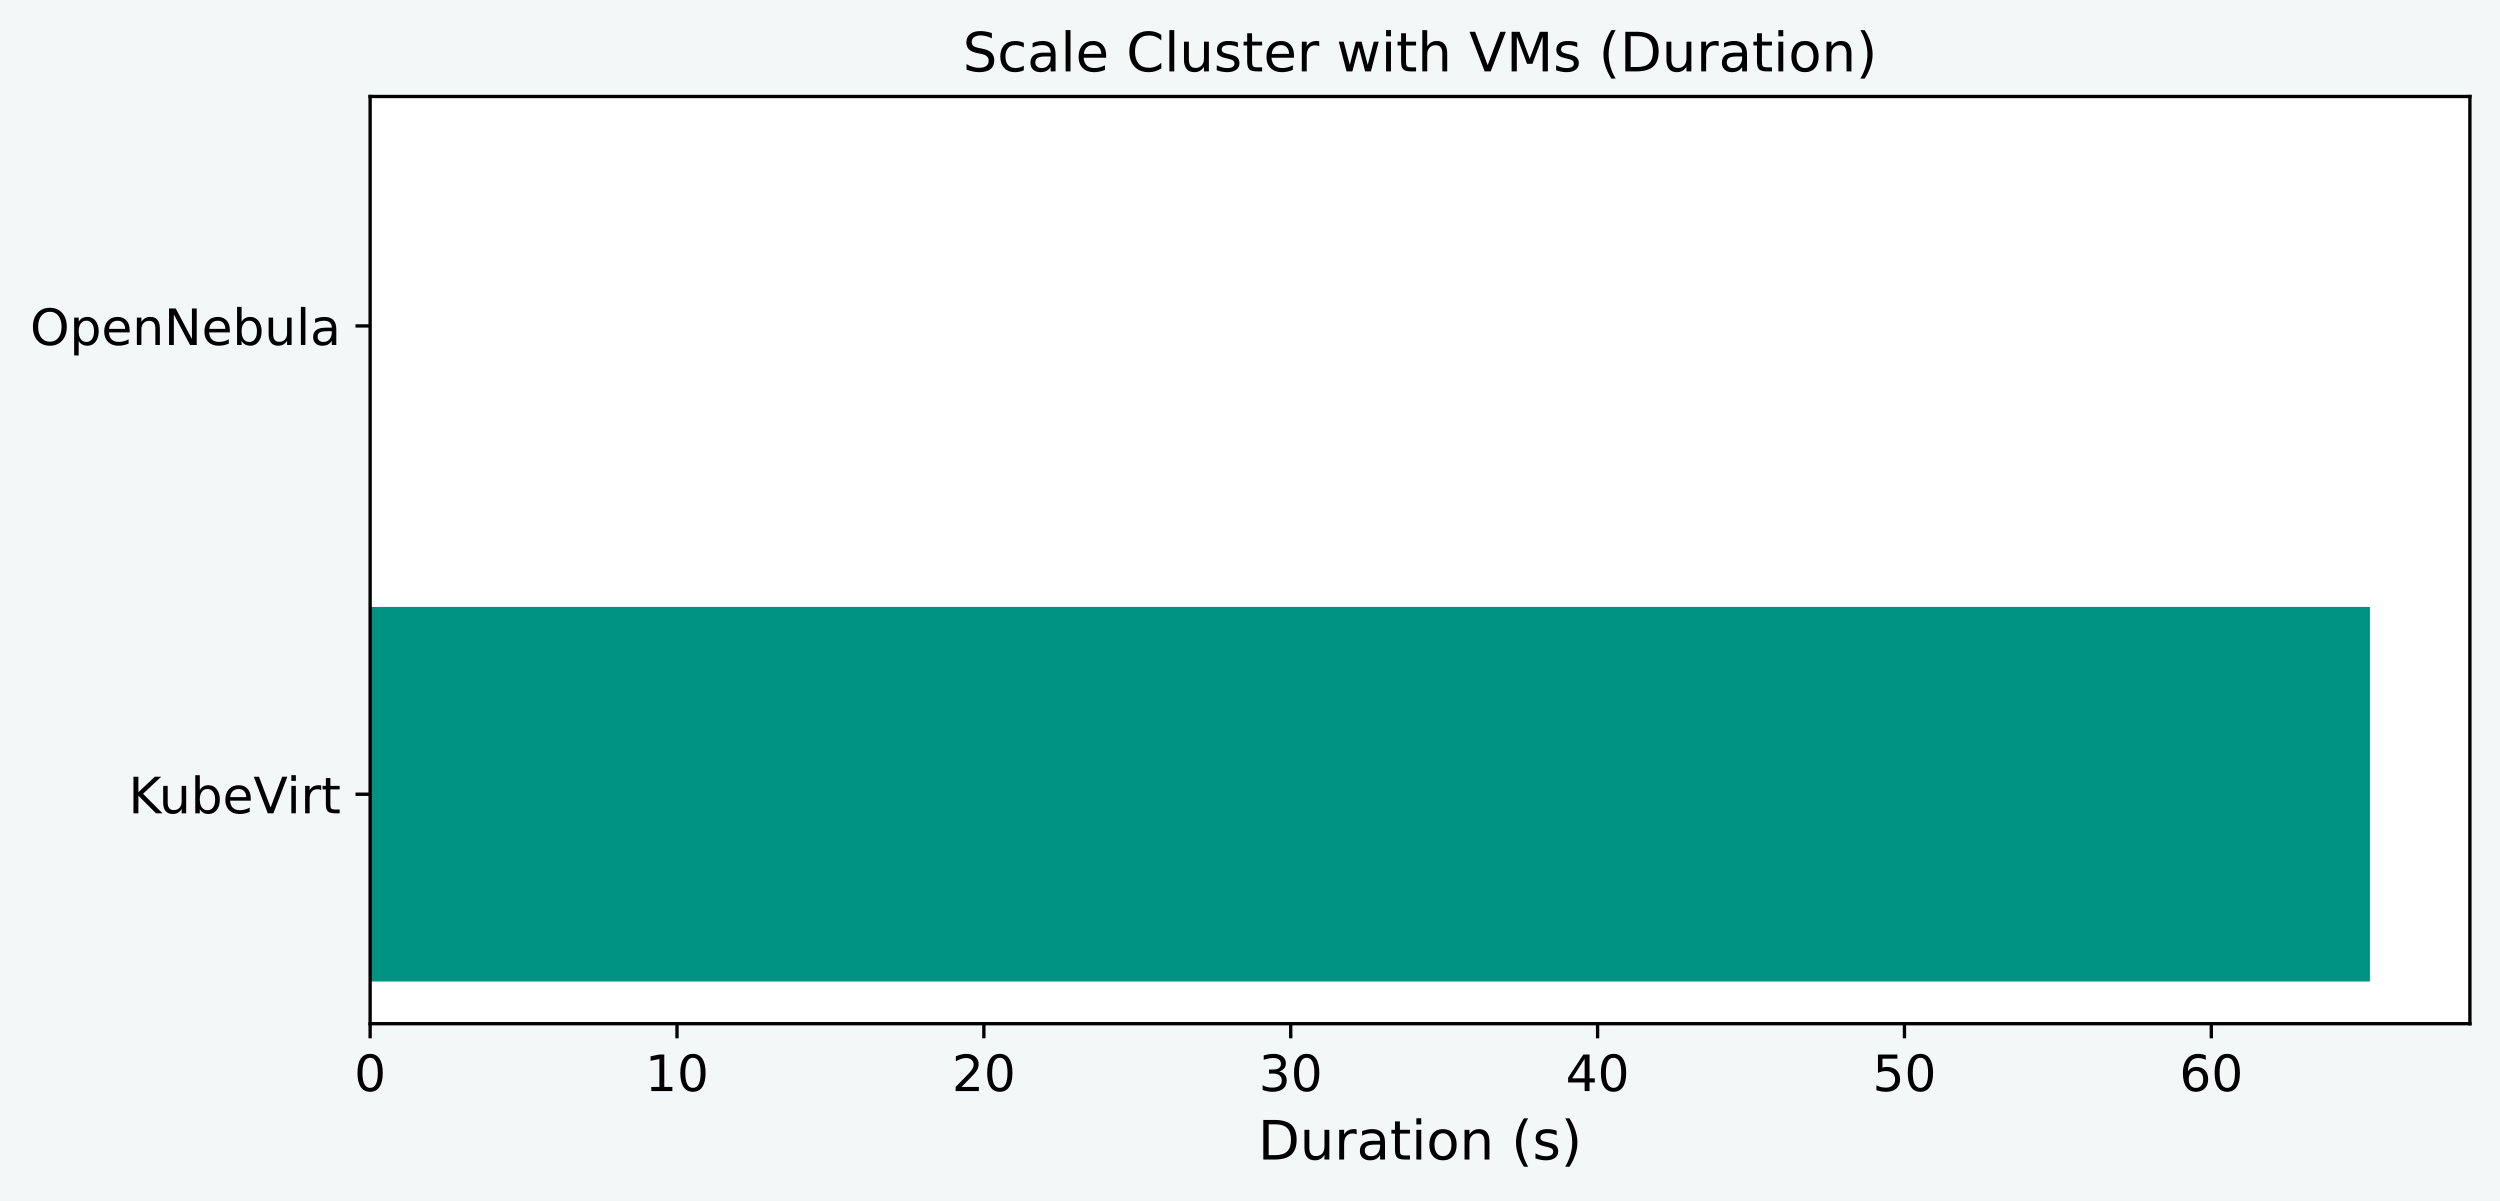
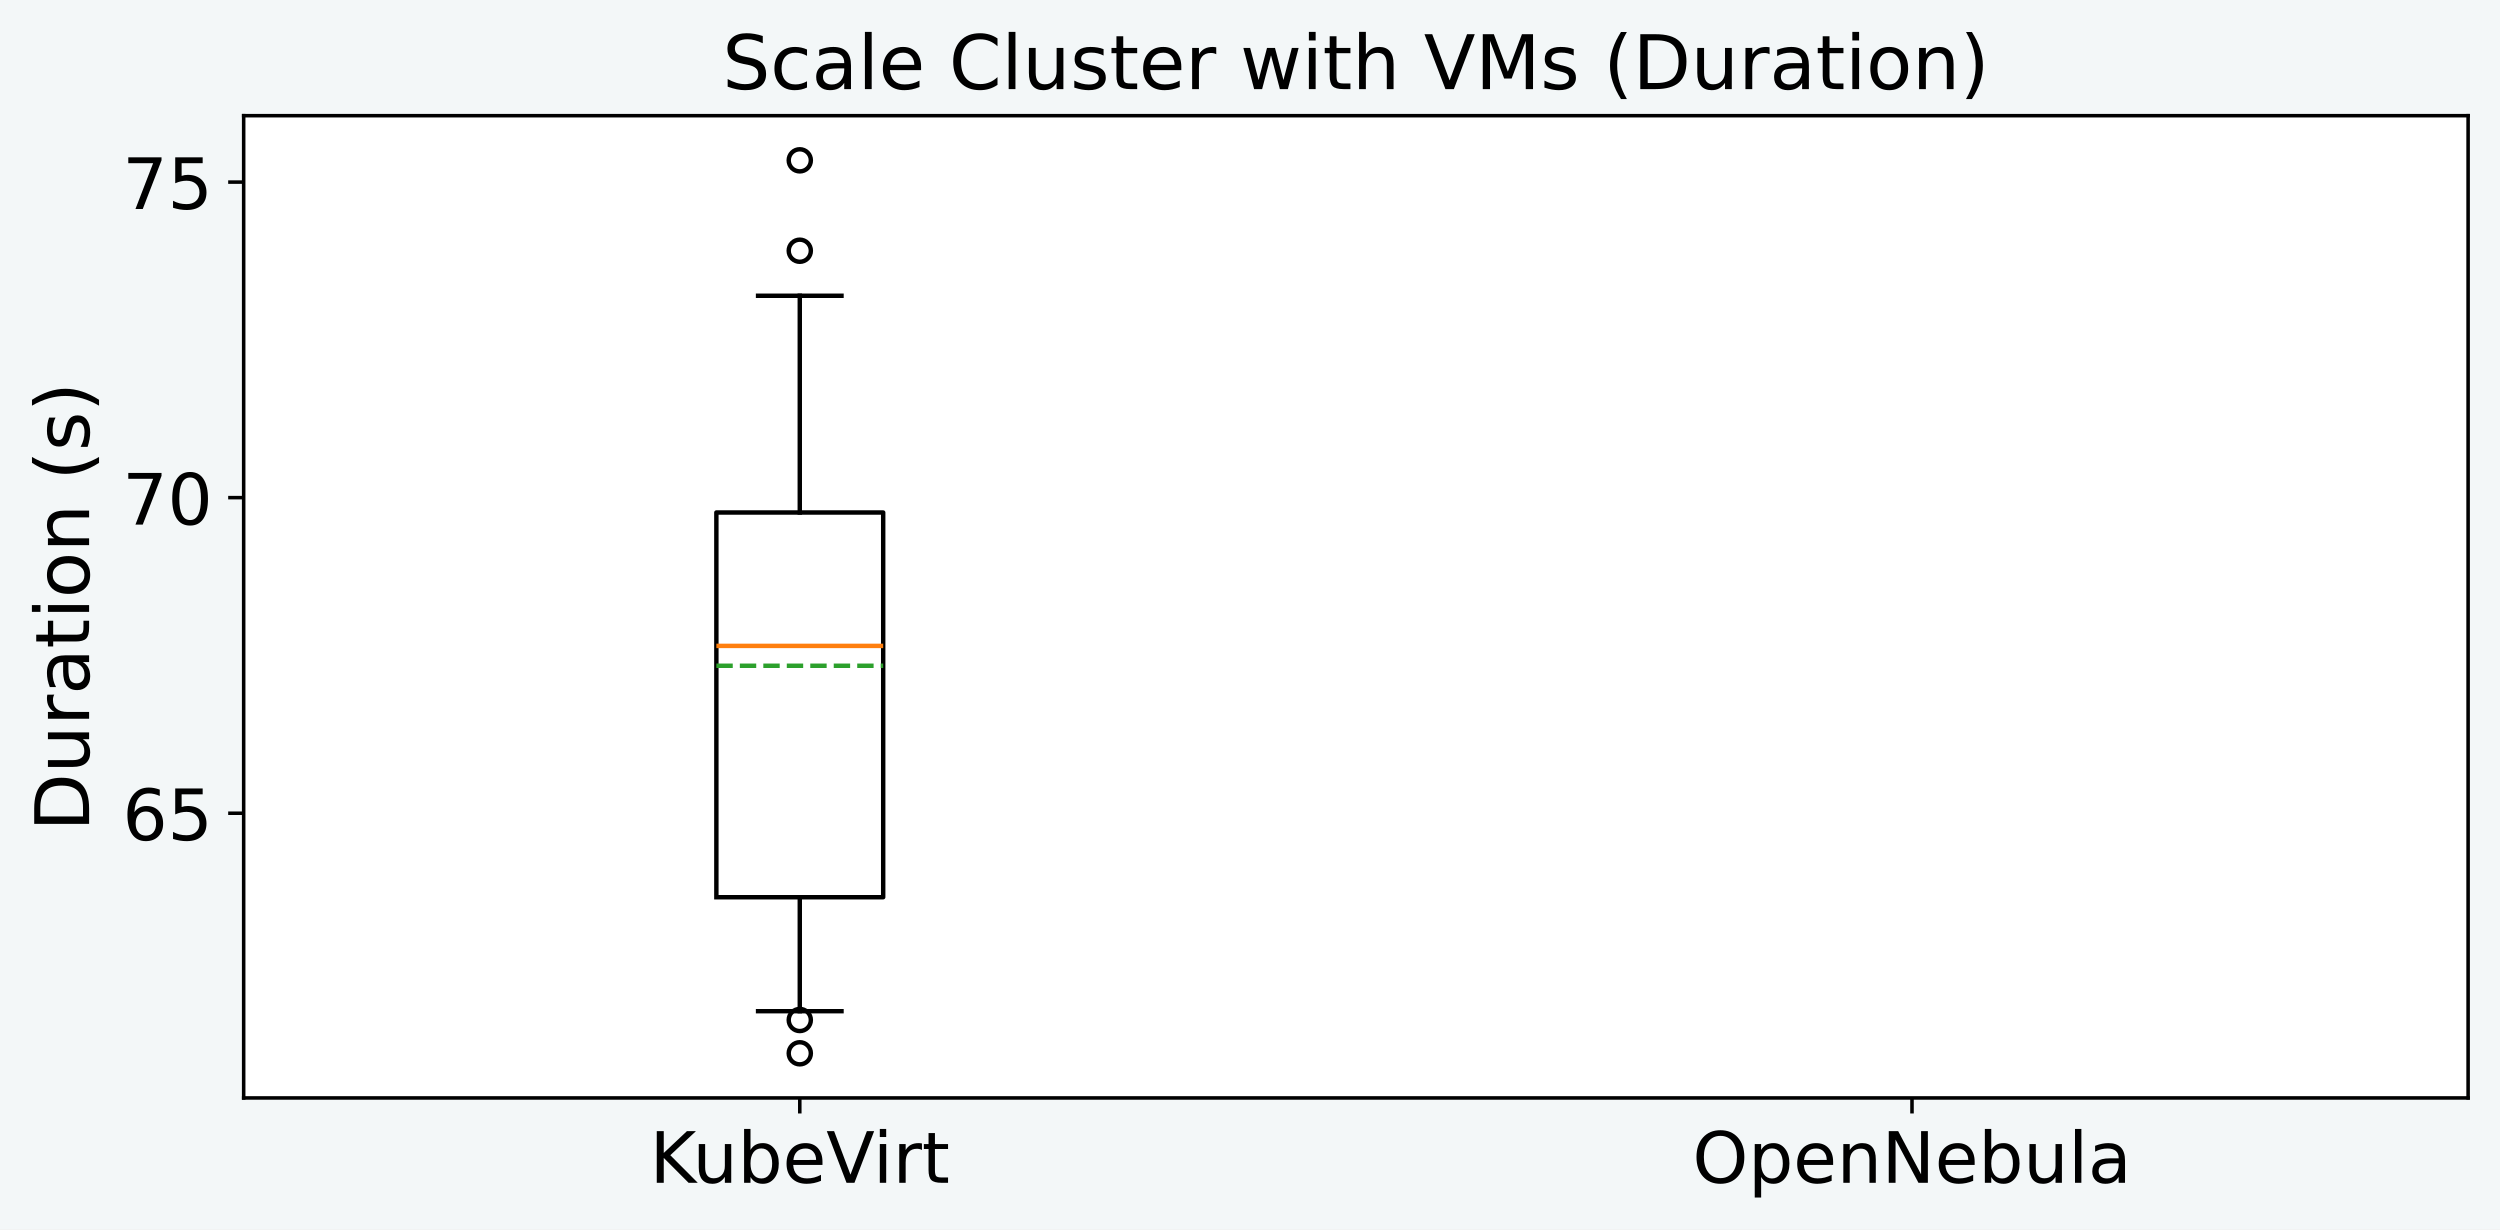
- <svg xmlns="http://www.w3.org/2000/svg" xmlns:xlink="http://www.w3.org/1999/xlink" width="597.925pt" height="287.233pt" viewBox="0 0 597.925 287.233" version="1.1">
+ <svg xmlns="http://www.w3.org/2000/svg" xmlns:xlink="http://www.w3.org/1999/xlink" width="564.413pt" height="277.562pt" viewBox="0 0 564.413 277.562" version="1.1">
  <defs>
    <style type="text/css">*{stroke-linejoin: round; stroke-linecap: butt}</style>
  </defs>
  <g id="figure_1">
    <g id="patch_1">
-       <path d="M 0 287.233  L 597.925 287.233  L 597.925 0  L 0 0  z " style="fill: #f3f7f8" />
+       <path d="M 0 277.562  L 564.413 277.562  L 564.413 0  L 0 0  z " style="fill: #f3f7f8" />
    </g>
    <g id="axes_1">
      <g id="patch_2">
-         <path d="M 88.525 244.838  L 590.725 244.838  L 590.725 23.078  L 88.525 23.078  z " style="fill: #ffffff" />
-       </g>
-       <g id="patch_3">
-         <path d="M 88.525 234.758  L 566.811 234.758  L 566.811 145.158  L 88.525 145.158  z " clip-path="url(#paa4a6b18a2)" style="fill: #009384" />
-       </g>
-       <g id="patch_4">
-         <path d="M 88.525 122.758  L 88.525 122.758  L 88.525 33.158  L 88.525 33.158  z " clip-path="url(#paa4a6b18a2)" style="fill: #009384" />
+         <path d="M 55.013 247.877  L 557.213 247.877  L 557.213 26.117  L 55.013 26.117  z " style="fill: #ffffff" />
      </g>
      <g id="matplotlib.axis_1">
        <g id="xtick_1">
          <g id="line2d_1">
            <defs>
-               <path id="mbb3f5242da" d="M 0 0  L 0 3.5  " style="stroke: #000000; stroke-width: 0.8" />
+               <path id="mba91998d90" d="M 0 0  L 0 3.5  " style="stroke: #000000; stroke-width: 0.8" />
            </defs>
            <g>
-               <use xlink:href="#mbb3f5242da" x="88.525" y="244.838" style="stroke: #000000; stroke-width: 0.8" />
+               <use xlink:href="#mba91998d90" x="180.563" y="247.877" style="stroke: #000000; stroke-width: 0.8" />
            </g>
          </g>
          <g id="text_1">
-             <g transform="translate(84.7075 260.9561) scale(0.12 -0.12)">
-               <defs>
-                 <path id="DejaVuSans-30" d="M 2034 4250  Q 1547 4250 1301 3770  Q 1056 3291 1056 2328  Q 1056 1369 1301 889  Q 1547 409 2034 409  Q 2525 409 2770 889  Q 3016 1369 3016 2328  Q 3016 3291 2770 3770  Q 2525 4250 2034 4250  z M 2034 4750  Q 2819 4750 3233 4129  Q 3647 3509 3647 2328  Q 3647 1150 3233 529  Q 2819 -91 2034 -91  Q 1250 -91 836 529  Q 422 1150 422 2328  Q 422 3509 836 4129  Q 1250 4750 2034 4750  z " transform="scale(0.015625)" />
-               </defs>
-               <use xlink:href="#DejaVuSans-30" />
+             <g transform="translate(146.7053 267.0348) scale(0.16 -0.16)">
+               <defs>
+                 <path id="DejaVuSans-4b" d="M 628 4666  L 1259 4666  L 1259 2694  L 3353 4666  L 4166 4666  L 1850 2491  L 4331 0  L 3500 0  L 1259 2247  L 1259 0  L 628 0  L 628 4666  z " transform="scale(0.015625)" />
+                 <path id="DejaVuSans-75" d="M 544 1381  L 544 3500  L 1119 3500  L 1119 1403  Q 1119 906 1312 657  Q 1506 409 1894 409  Q 2359 409 2629 706  Q 2900 1003 2900 1516  L 2900 3500  L 3475 3500  L 3475 0  L 2900 0  L 2900 538  Q 2691 219 2414 64  Q 2138 -91 1772 -91  Q 1169 -91 856 284  Q 544 659 544 1381  z M 1991 3584  L 1991 3584  z " transform="scale(0.015625)" />
+                 <path id="DejaVuSans-62" d="M 3116 1747  Q 3116 2381 2855 2742  Q 2594 3103 2138 3103  Q 1681 3103 1420 2742  Q 1159 2381 1159 1747  Q 1159 1113 1420 752  Q 1681 391 2138 391  Q 2594 391 2855 752  Q 3116 1113 3116 1747  z M 1159 2969  Q 1341 3281 1617 3432  Q 1894 3584 2278 3584  Q 2916 3584 3314 3078  Q 3713 2572 3713 1747  Q 3713 922 3314 415  Q 2916 -91 2278 -91  Q 1894 -91 1617 61  Q 1341 213 1159 525  L 1159 0  L 581 0  L 581 4863  L 1159 4863  L 1159 2969  z " transform="scale(0.015625)" />
+                 <path id="DejaVuSans-65" d="M 3597 1894  L 3597 1613  L 953 1613  Q 991 1019 1311 708  Q 1631 397 2203 397  Q 2534 397 2845 478  Q 3156 559 3463 722  L 3463 178  Q 3153 47 2828 -22  Q 2503 -91 2169 -91  Q 1331 -91 842 396  Q 353 884 353 1716  Q 353 2575 817 3079  Q 1281 3584 2069 3584  Q 2775 3584 3186 3129  Q 3597 2675 3597 1894  z M 3022 2063  Q 3016 2534 2758 2815  Q 2500 3097 2075 3097  Q 1594 3097 1305 2825  Q 1016 2553 972 2059  L 3022 2063  z " transform="scale(0.015625)" />
+                 <path id="DejaVuSans-56" d="M 1831 0  L 50 4666  L 709 4666  L 2188 738  L 3669 4666  L 4325 4666  L 2547 0  L 1831 0  z " transform="scale(0.015625)" />
+                 <path id="DejaVuSans-69" d="M 603 3500  L 1178 3500  L 1178 0  L 603 0  L 603 3500  z M 603 4863  L 1178 4863  L 1178 4134  L 603 4134  L 603 4863  z " transform="scale(0.015625)" />
+                 <path id="DejaVuSans-72" d="M 2631 2963  Q 2534 3019 2420 3045  Q 2306 3072 2169 3072  Q 1681 3072 1420 2755  Q 1159 2438 1159 1844  L 1159 0  L 581 0  L 581 3500  L 1159 3500  L 1159 2956  Q 1341 3275 1631 3429  Q 1922 3584 2338 3584  Q 2397 3584 2469 3576  Q 2541 3569 2628 3553  L 2631 2963  z " transform="scale(0.015625)" />
+                 <path id="DejaVuSans-74" d="M 1172 4494  L 1172 3500  L 2356 3500  L 2356 3053  L 1172 3053  L 1172 1153  Q 1172 725 1289 603  Q 1406 481 1766 481  L 2356 481  L 2356 0  L 1766 0  Q 1100 0 847 248  Q 594 497 594 1153  L 594 3053  L 172 3053  L 172 3500  L 594 3500  L 594 4494  L 1172 4494  z " transform="scale(0.015625)" />
+               </defs>
+               <use xlink:href="#DejaVuSans-4b" />
+               <use xlink:href="#DejaVuSans-75" x="60.576" />
+               <use xlink:href="#DejaVuSans-62" x="123.955" />
+               <use xlink:href="#DejaVuSans-65" x="187.432" />
+               <use xlink:href="#DejaVuSans-56" x="248.955" />
+               <use xlink:href="#DejaVuSans-69" x="315.113" />
+               <use xlink:href="#DejaVuSans-72" x="342.896" />
+               <use xlink:href="#DejaVuSans-74" x="384.01" />
            </g>
          </g>
        </g>
        <g id="xtick_2">
          <g id="line2d_2">
            <g>
-               <use xlink:href="#mbb3f5242da" x="161.918" y="244.838" style="stroke: #000000; stroke-width: 0.8" />
+               <use xlink:href="#mba91998d90" x="431.663" y="247.877" style="stroke: #000000; stroke-width: 0.8" />
            </g>
          </g>
          <g id="text_2">
-             <g transform="translate(154.2827 260.9561) scale(0.12 -0.12)">
-               <defs>
-                 <path id="DejaVuSans-31" d="M 794 531  L 1825 531  L 1825 4091  L 703 3866  L 703 4441  L 1819 4666  L 2450 4666  L 2450 531  L 3481 531  L 3481 0  L 794 0  L 794 531  z " transform="scale(0.015625)" />
-               </defs>
-               <use xlink:href="#DejaVuSans-31" />
+             <g transform="translate(382.1128 267.0348) scale(0.16 -0.16)">
+               <defs>
+                 <path id="DejaVuSans-4f" d="M 2522 4238  Q 1834 4238 1429 3725  Q 1025 3213 1025 2328  Q 1025 1447 1429 934  Q 1834 422 2522 422  Q 3209 422 3611 934  Q 4013 1447 4013 2328  Q 4013 3213 3611 3725  Q 3209 4238 2522 4238  z M 2522 4750  Q 3503 4750 4090 4092  Q 4678 3434 4678 2328  Q 4678 1225 4090 567  Q 3503 -91 2522 -91  Q 1538 -91 948 565  Q 359 1222 359 2328  Q 359 3434 948 4092  Q 1538 4750 2522 4750  z " transform="scale(0.015625)" />
+                 <path id="DejaVuSans-70" d="M 1159 525  L 1159 -1331  L 581 -1331  L 581 3500  L 1159 3500  L 1159 2969  Q 1341 3281 1617 3432  Q 1894 3584 2278 3584  Q 2916 3584 3314 3078  Q 3713 2572 3713 1747  Q 3713 922 3314 415  Q 2916 -91 2278 -91  Q 1894 -91 1617 61  Q 1341 213 1159 525  z M 3116 1747  Q 3116 2381 2855 2742  Q 2594 3103 2138 3103  Q 1681 3103 1420 2742  Q 1159 2381 1159 1747  Q 1159 1113 1420 752  Q 1681 391 2138 391  Q 2594 391 2855 752  Q 3116 1113 3116 1747  z " transform="scale(0.015625)" />
+                 <path id="DejaVuSans-6e" d="M 3513 2113  L 3513 0  L 2938 0  L 2938 2094  Q 2938 2591 2744 2837  Q 2550 3084 2163 3084  Q 1697 3084 1428 2787  Q 1159 2491 1159 1978  L 1159 0  L 581 0  L 581 3500  L 1159 3500  L 1159 2956  Q 1366 3272 1645 3428  Q 1925 3584 2291 3584  Q 2894 3584 3203 3211  Q 3513 2838 3513 2113  z " transform="scale(0.015625)" />
+                 <path id="DejaVuSans-4e" d="M 628 4666  L 1478 4666  L 3547 763  L 3547 4666  L 4159 4666  L 4159 0  L 3309 0  L 1241 3903  L 1241 0  L 628 0  L 628 4666  z " transform="scale(0.015625)" />
+                 <path id="DejaVuSans-6c" d="M 603 4863  L 1178 4863  L 1178 0  L 603 0  L 603 4863  z " transform="scale(0.015625)" />
+                 <path id="DejaVuSans-61" d="M 2194 1759  Q 1497 1759 1228 1600  Q 959 1441 959 1056  Q 959 750 1161 570  Q 1363 391 1709 391  Q 2188 391 2477 730  Q 2766 1069 2766 1631  L 2766 1759  L 2194 1759  z M 3341 1997  L 3341 0  L 2766 0  L 2766 531  Q 2569 213 2275 61  Q 1981 -91 1556 -91  Q 1019 -91 701 211  Q 384 513 384 1019  Q 384 1609 779 1909  Q 1175 2209 1959 2209  L 2766 2209  L 2766 2266  Q 2766 2663 2505 2880  Q 2244 3097 1772 3097  Q 1472 3097 1187 3025  Q 903 2953 641 2809  L 641 3341  Q 956 3463 1253 3523  Q 1550 3584 1831 3584  Q 2591 3584 2966 3190  Q 3341 2797 3341 1997  z " transform="scale(0.015625)" />
+               </defs>
+               <use xlink:href="#DejaVuSans-4f" />
+               <use xlink:href="#DejaVuSans-70" x="78.711" />
+               <use xlink:href="#DejaVuSans-65" x="142.188" />
+               <use xlink:href="#DejaVuSans-6e" x="203.711" />
+               <use xlink:href="#DejaVuSans-4e" x="267.09" />
+               <use xlink:href="#DejaVuSans-65" x="341.895" />
+               <use xlink:href="#DejaVuSans-62" x="403.418" />
+               <use xlink:href="#DejaVuSans-75" x="466.895" />
+               <use xlink:href="#DejaVuSans-6c" x="530.273" />
+               <use xlink:href="#DejaVuSans-61" x="558.057" />
+             </g>
+           </g>
+         </g>
+       </g>
+       <g id="matplotlib.axis_2">
+         <g id="ytick_1">
+           <g id="line2d_3">
+             <defs>
+               <path id="m7fdade2e0e" d="M 0 0  L -3.5 0  " style="stroke: #000000; stroke-width: 0.8" />
+             </defs>
+             <g>
+               <use xlink:href="#m7fdade2e0e" x="55.013" y="183.595" style="stroke: #000000; stroke-width: 0.8" />
+             </g>
+           </g>
+           <g id="text_3">
+             <g transform="translate(27.65281 189.6741) scale(0.16 -0.16)">
+               <defs>
+                 <path id="DejaVuSans-36" d="M 2113 2584  Q 1688 2584 1439 2293  Q 1191 2003 1191 1497  Q 1191 994 1439 701  Q 1688 409 2113 409  Q 2538 409 2786 701  Q 3034 994 3034 1497  Q 3034 2003 2786 2293  Q 2538 2584 2113 2584  z M 3366 4563  L 3366 3988  Q 3128 4100 2886 4159  Q 2644 4219 2406 4219  Q 1781 4219 1451 3797  Q 1122 3375 1075 2522  Q 1259 2794 1537 2939  Q 1816 3084 2150 3084  Q 2853 3084 3261 2657  Q 3669 2231 3669 1497  Q 3669 778 3244 343  Q 2819 -91 2113 -91  Q 1303 -91 875 529  Q 447 1150 447 2328  Q 447 3434 972 4092  Q 1497 4750 2381 4750  Q 2619 4750 2861 4703  Q 3103 4656 3366 4563  z " transform="scale(0.015625)" />
+                 <path id="DejaVuSans-35" d="M 691 4666  L 3169 4666  L 3169 4134  L 1269 4134  L 1269 2991  Q 1406 3038 1543 3061  Q 1681 3084 1819 3084  Q 2600 3084 3056 2656  Q 3513 2228 3513 1497  Q 3513 744 3044 326  Q 2575 -91 1722 -91  Q 1428 -91 1123 -41  Q 819 9 494 109  L 494 744  Q 775 591 1075 516  Q 1375 441 1709 441  Q 2250 441 2565 725  Q 2881 1009 2881 1497  Q 2881 1984 2565 2268  Q 2250 2553 1709 2553  Q 1456 2553 1204 2497  Q 953 2441 691 2322  L 691 4666  z " transform="scale(0.015625)" />
+               </defs>
+               <use xlink:href="#DejaVuSans-36" />
+               <use xlink:href="#DejaVuSans-35" x="63.623" />
+             </g>
+           </g>
+         </g>
+         <g id="ytick_2">
+           <g id="line2d_4">
+             <g>
+               <use xlink:href="#m7fdade2e0e" x="55.013" y="112.351" style="stroke: #000000; stroke-width: 0.8" />
+             </g>
+           </g>
+           <g id="text_4">
+             <g transform="translate(27.65281 118.4297) scale(0.16 -0.16)">
+               <defs>
+                 <path id="DejaVuSans-37" d="M 525 4666  L 3525 4666  L 3525 4397  L 1831 0  L 1172 0  L 2766 4134  L 525 4134  L 525 4666  z " transform="scale(0.015625)" />
+                 <path id="DejaVuSans-30" d="M 2034 4250  Q 1547 4250 1301 3770  Q 1056 3291 1056 2328  Q 1056 1369 1301 889  Q 1547 409 2034 409  Q 2525 409 2770 889  Q 3016 1369 3016 2328  Q 3016 3291 2770 3770  Q 2525 4250 2034 4250  z M 2034 4750  Q 2819 4750 3233 4129  Q 3647 3509 3647 2328  Q 3647 1150 3233 529  Q 2819 -91 2034 -91  Q 1250 -91 836 529  Q 422 1150 422 2328  Q 422 3509 836 4129  Q 1250 4750 2034 4750  z " transform="scale(0.015625)" />
+               </defs>
+               <use xlink:href="#DejaVuSans-37" />
              <use xlink:href="#DejaVuSans-30" x="63.623" />
            </g>
          </g>
        </g>
-         <g id="xtick_3">
-           <g id="line2d_3">
-             <g>
-               <use xlink:href="#mbb3f5242da" x="235.31" y="244.838" style="stroke: #000000; stroke-width: 0.8" />
-             </g>
-           </g>
-           <g id="text_3">
-             <g transform="translate(227.6754 260.9561) scale(0.12 -0.12)">
-               <defs>
-                 <path id="DejaVuSans-32" d="M 1228 531  L 3431 531  L 3431 0  L 469 0  L 469 531  Q 828 903 1448 1529  Q 2069 2156 2228 2338  Q 2531 2678 2651 2914  Q 2772 3150 2772 3378  Q 2772 3750 2511 3984  Q 2250 4219 1831 4219  Q 1534 4219 1204 4116  Q 875 4013 500 3803  L 500 4441  Q 881 4594 1212 4672  Q 1544 4750 1819 4750  Q 2544 4750 2975 4387  Q 3406 4025 3406 3419  Q 3406 3131 3298 2873  Q 3191 2616 2906 2266  Q 2828 2175 2409 1742  Q 1991 1309 1228 531  z " transform="scale(0.015625)" />
-               </defs>
-               <use xlink:href="#DejaVuSans-32" />
-               <use xlink:href="#DejaVuSans-30" x="63.623" />
-             </g>
-           </g>
-         </g>
-         <g id="xtick_4">
-           <g id="line2d_4">
-             <g>
-               <use xlink:href="#mbb3f5242da" x="308.703" y="244.838" style="stroke: #000000; stroke-width: 0.8" />
-             </g>
-           </g>
-           <g id="text_4">
-             <g transform="translate(301.0681 260.9561) scale(0.12 -0.12)">
-               <defs>
-                 <path id="DejaVuSans-33" d="M 2597 2516  Q 3050 2419 3304 2112  Q 3559 1806 3559 1356  Q 3559 666 3084 287  Q 2609 -91 1734 -91  Q 1441 -91 1130 -33  Q 819 25 488 141  L 488 750  Q 750 597 1062 519  Q 1375 441 1716 441  Q 2309 441 2620 675  Q 2931 909 2931 1356  Q 2931 1769 2642 2001  Q 2353 2234 1838 2234  L 1294 2234  L 1294 2753  L 1863 2753  Q 2328 2753 2575 2939  Q 2822 3125 2822 3475  Q 2822 3834 2567 4026  Q 2313 4219 1838 4219  Q 1578 4219 1281 4162  Q 984 4106 628 3988  L 628 4550  Q 988 4650 1302 4700  Q 1616 4750 1894 4750  Q 2613 4750 3031 4423  Q 3450 4097 3450 3541  Q 3450 3153 3228 2886  Q 3006 2619 2597 2516  z " transform="scale(0.015625)" />
-               </defs>
-               <use xlink:href="#DejaVuSans-33" />
-               <use xlink:href="#DejaVuSans-30" x="63.623" />
-             </g>
-           </g>
-         </g>
-         <g id="xtick_5">
+         <g id="ytick_3">
          <g id="line2d_5">
            <g>
-               <use xlink:href="#mbb3f5242da" x="382.096" y="244.838" style="stroke: #000000; stroke-width: 0.8" />
+               <use xlink:href="#m7fdade2e0e" x="55.013" y="41.107" style="stroke: #000000; stroke-width: 0.8" />
            </g>
          </g>
          <g id="text_5">
-             <g transform="translate(374.4608 260.9561) scale(0.12 -0.12)">
-               <defs>
-                 <path id="DejaVuSans-34" d="M 2419 4116  L 825 1625  L 2419 1625  L 2419 4116  z M 2253 4666  L 3047 4666  L 3047 1625  L 3713 1625  L 3713 1100  L 3047 1100  L 3047 0  L 2419 0  L 2419 1100  L 313 1100  L 313 1709  L 2253 4666  z " transform="scale(0.015625)" />
-               </defs>
-               <use xlink:href="#DejaVuSans-34" />
-               <use xlink:href="#DejaVuSans-30" x="63.623" />
-             </g>
-           </g>
-         </g>
-         <g id="xtick_6">
-           <g id="line2d_6">
-             <g>
-               <use xlink:href="#mbb3f5242da" x="455.488" y="244.838" style="stroke: #000000; stroke-width: 0.8" />
-             </g>
-           </g>
-           <g id="text_6">
-             <g transform="translate(447.8535 260.9561) scale(0.12 -0.12)">
-               <defs>
-                 <path id="DejaVuSans-35" d="M 691 4666  L 3169 4666  L 3169 4134  L 1269 4134  L 1269 2991  Q 1406 3038 1543 3061  Q 1681 3084 1819 3084  Q 2600 3084 3056 2656  Q 3513 2228 3513 1497  Q 3513 744 3044 326  Q 2575 -91 1722 -91  Q 1428 -91 1123 -41  Q 819 9 494 109  L 494 744  Q 775 591 1075 516  Q 1375 441 1709 441  Q 2250 441 2565 725  Q 2881 1009 2881 1497  Q 2881 1984 2565 2268  Q 2250 2553 1709 2553  Q 1456 2553 1204 2497  Q 953 2441 691 2322  L 691 4666  z " transform="scale(0.015625)" />
-               </defs>
-               <use xlink:href="#DejaVuSans-35" />
-               <use xlink:href="#DejaVuSans-30" x="63.623" />
-             </g>
-           </g>
-         </g>
-         <g id="xtick_7">
-           <g id="line2d_7">
-             <g>
-               <use xlink:href="#mbb3f5242da" x="528.881" y="244.838" style="stroke: #000000; stroke-width: 0.8" />
-             </g>
-           </g>
-           <g id="text_7">
-             <g transform="translate(521.2462 260.9561) scale(0.12 -0.12)">
-               <defs>
-                 <path id="DejaVuSans-36" d="M 2113 2584  Q 1688 2584 1439 2293  Q 1191 2003 1191 1497  Q 1191 994 1439 701  Q 1688 409 2113 409  Q 2538 409 2786 701  Q 3034 994 3034 1497  Q 3034 2003 2786 2293  Q 2538 2584 2113 2584  z M 3366 4563  L 3366 3988  Q 3128 4100 2886 4159  Q 2644 4219 2406 4219  Q 1781 4219 1451 3797  Q 1122 3375 1075 2522  Q 1259 2794 1537 2939  Q 1816 3084 2150 3084  Q 2853 3084 3261 2657  Q 3669 2231 3669 1497  Q 3669 778 3244 343  Q 2819 -91 2113 -91  Q 1303 -91 875 529  Q 447 1150 447 2328  Q 447 3434 972 4092  Q 1497 4750 2381 4750  Q 2619 4750 2861 4703  Q 3103 4656 3366 4563  z " transform="scale(0.015625)" />
-               </defs>
-               <use xlink:href="#DejaVuSans-36" />
-               <use xlink:href="#DejaVuSans-30" x="63.623" />
-             </g>
-           </g>
-         </g>
-         <g id="text_8">
-           <g transform="translate(300.8708 277.3297) scale(0.13 -0.13)">
+             <g transform="translate(27.65281 47.18536) scale(0.16 -0.16)">
+               <use xlink:href="#DejaVuSans-37" />
+               <use xlink:href="#DejaVuSans-35" x="63.623" />
+             </g>
+           </g>
+         </g>
+         <g id="text_6">
+           <g transform="translate(20.11734 187.6759) rotate(-90) scale(0.17 -0.17)">
            <defs>
              <path id="DejaVuSans-44" d="M 1259 4147  L 1259 519  L 2022 519  Q 2988 519 3436 956  Q 3884 1394 3884 2338  Q 3884 3275 3436 3711  Q 2988 4147 2022 4147  L 1259 4147  z M 628 4666  L 1925 4666  Q 3281 4666 3915 4102  Q 4550 3538 4550 2338  Q 4550 1131 3912 565  Q 3275 0 1925 0  L 628 0  L 628 4666  z " transform="scale(0.015625)" />
-               <path id="DejaVuSans-75" d="M 544 1381  L 544 3500  L 1119 3500  L 1119 1403  Q 1119 906 1312 657  Q 1506 409 1894 409  Q 2359 409 2629 706  Q 2900 1003 2900 1516  L 2900 3500  L 3475 3500  L 3475 0  L 2900 0  L 2900 538  Q 2691 219 2414 64  Q 2138 -91 1772 -91  Q 1169 -91 856 284  Q 544 659 544 1381  z M 1991 3584  L 1991 3584  z " transform="scale(0.015625)" />
-               <path id="DejaVuSans-72" d="M 2631 2963  Q 2534 3019 2420 3045  Q 2306 3072 2169 3072  Q 1681 3072 1420 2755  Q 1159 2438 1159 1844  L 1159 0  L 581 0  L 581 3500  L 1159 3500  L 1159 2956  Q 1341 3275 1631 3429  Q 1922 3584 2338 3584  Q 2397 3584 2469 3576  Q 2541 3569 2628 3553  L 2631 2963  z " transform="scale(0.015625)" />
-               <path id="DejaVuSans-61" d="M 2194 1759  Q 1497 1759 1228 1600  Q 959 1441 959 1056  Q 959 750 1161 570  Q 1363 391 1709 391  Q 2188 391 2477 730  Q 2766 1069 2766 1631  L 2766 1759  L 2194 1759  z M 3341 1997  L 3341 0  L 2766 0  L 2766 531  Q 2569 213 2275 61  Q 1981 -91 1556 -91  Q 1019 -91 701 211  Q 384 513 384 1019  Q 384 1609 779 1909  Q 1175 2209 1959 2209  L 2766 2209  L 2766 2266  Q 2766 2663 2505 2880  Q 2244 3097 1772 3097  Q 1472 3097 1187 3025  Q 903 2953 641 2809  L 641 3341  Q 956 3463 1253 3523  Q 1550 3584 1831 3584  Q 2591 3584 2966 3190  Q 3341 2797 3341 1997  z " transform="scale(0.015625)" />
-               <path id="DejaVuSans-74" d="M 1172 4494  L 1172 3500  L 2356 3500  L 2356 3053  L 1172 3053  L 1172 1153  Q 1172 725 1289 603  Q 1406 481 1766 481  L 2356 481  L 2356 0  L 1766 0  Q 1100 0 847 248  Q 594 497 594 1153  L 594 3053  L 172 3053  L 172 3500  L 594 3500  L 594 4494  L 1172 4494  z " transform="scale(0.015625)" />
-               <path id="DejaVuSans-69" d="M 603 3500  L 1178 3500  L 1178 0  L 603 0  L 603 3500  z M 603 4863  L 1178 4863  L 1178 4134  L 603 4134  L 603 4863  z " transform="scale(0.015625)" />
              <path id="DejaVuSans-6f" d="M 1959 3097  Q 1497 3097 1228 2736  Q 959 2375 959 1747  Q 959 1119 1226 758  Q 1494 397 1959 397  Q 2419 397 2687 759  Q 2956 1122 2956 1747  Q 2956 2369 2687 2733  Q 2419 3097 1959 3097  z M 1959 3584  Q 2709 3584 3137 3096  Q 3566 2609 3566 1747  Q 3566 888 3137 398  Q 2709 -91 1959 -91  Q 1206 -91 779 398  Q 353 888 353 1747  Q 353 2609 779 3096  Q 1206 3584 1959 3584  z " transform="scale(0.015625)" />
-               <path id="DejaVuSans-6e" d="M 3513 2113  L 3513 0  L 2938 0  L 2938 2094  Q 2938 2591 2744 2837  Q 2550 3084 2163 3084  Q 1697 3084 1428 2787  Q 1159 2491 1159 1978  L 1159 0  L 581 0  L 581 3500  L 1159 3500  L 1159 2956  Q 1366 3272 1645 3428  Q 1925 3584 2291 3584  Q 2894 3584 3203 3211  Q 3513 2838 3513 2113  z " transform="scale(0.015625)" />
              <path id="DejaVuSans-20" transform="scale(0.015625)" />
              <path id="DejaVuSans-28" d="M 1984 4856  Q 1566 4138 1362 3434  Q 1159 2731 1159 2009  Q 1159 1288 1364 580  Q 1569 -128 1984 -844  L 1484 -844  Q 1016 -109 783 600  Q 550 1309 550 2009  Q 550 2706 781 3412  Q 1013 4119 1484 4856  L 1984 4856  z " transform="scale(0.015625)" />
              <path id="DejaVuSans-73" d="M 2834 3397  L 2834 2853  Q 2591 2978 2328 3040  Q 2066 3103 1784 3103  Q 1356 3103 1142 2972  Q 928 2841 928 2578  Q 928 2378 1081 2264  Q 1234 2150 1697 2047  L 1894 2003  Q 2506 1872 2764 1633  Q 3022 1394 3022 966  Q 3022 478 2636 193  Q 2250 -91 1575 -91  Q 1294 -91 989 -36  Q 684 19 347 128  L 347 722  Q 666 556 975 473  Q 1284 391 1588 391  Q 1994 391 2212 530  Q 2431 669 2431 922  Q 2431 1156 2273 1281  Q 2116 1406 1581 1522  L 1381 1569  Q 847 1681 609 1914  Q 372 2147 372 2553  Q 372 3047 722 3315  Q 1072 3584 1716 3584  Q 2034 3584 2315 3537  Q 2597 3491 2834 3397  z " transform="scale(0.015625)" />
              <path id="DejaVuSans-29" d="M 513 4856  L 1013 4856  Q 1481 4119 1714 3412  Q 1947 2706 1947 2009  Q 1947 1309 1714 600  Q 1481 -109 1013 -844  L 513 -844  Q 928 -128 1133 580  Q 1338 1288 1338 2009  Q 1338 2731 1133 3434  Q 928 4138 513 4856  z " transform="scale(0.015625)" />
            </defs>
            <use xlink:href="#DejaVuSans-44" />
            <use xlink:href="#DejaVuSans-75" x="77.002" />
            <use xlink:href="#DejaVuSans-72" x="140.381" />
            <use xlink:href="#DejaVuSans-61" x="181.494" />
            <use xlink:href="#DejaVuSans-74" x="242.773" />
            <use xlink:href="#DejaVuSans-69" x="281.982" />
            <use xlink:href="#DejaVuSans-6f" x="309.766" />
            <use xlink:href="#DejaVuSans-6e" x="370.947" />
            <use xlink:href="#DejaVuSans-20" x="434.326" />
            <use xlink:href="#DejaVuSans-28" x="466.113" />
            <use xlink:href="#DejaVuSans-73" x="505.127" />
            <use xlink:href="#DejaVuSans-29" x="557.227" />
          </g>
        </g>
      </g>
-       <g id="matplotlib.axis_2">
-         <g id="ytick_1">
-           <g id="line2d_8">
-             <defs>
-               <path id="m339d6b9df1" d="M 0 0  L -3.5 0  " style="stroke: #000000; stroke-width: 0.8" />
-             </defs>
-             <g>
-               <use xlink:href="#m339d6b9df1" x="88.525" y="189.958" style="stroke: #000000; stroke-width: 0.8" />
-             </g>
-           </g>
-           <g id="text_9">
-             <g transform="translate(30.73875 194.517) scale(0.12 -0.12)">
-               <defs>
-                 <path id="DejaVuSans-4b" d="M 628 4666  L 1259 4666  L 1259 2694  L 3353 4666  L 4166 4666  L 1850 2491  L 4331 0  L 3500 0  L 1259 2247  L 1259 0  L 628 0  L 628 4666  z " transform="scale(0.015625)" />
-                 <path id="DejaVuSans-62" d="M 3116 1747  Q 3116 2381 2855 2742  Q 2594 3103 2138 3103  Q 1681 3103 1420 2742  Q 1159 2381 1159 1747  Q 1159 1113 1420 752  Q 1681 391 2138 391  Q 2594 391 2855 752  Q 3116 1113 3116 1747  z M 1159 2969  Q 1341 3281 1617 3432  Q 1894 3584 2278 3584  Q 2916 3584 3314 3078  Q 3713 2572 3713 1747  Q 3713 922 3314 415  Q 2916 -91 2278 -91  Q 1894 -91 1617 61  Q 1341 213 1159 525  L 1159 0  L 581 0  L 581 4863  L 1159 4863  L 1159 2969  z " transform="scale(0.015625)" />
-                 <path id="DejaVuSans-65" d="M 3597 1894  L 3597 1613  L 953 1613  Q 991 1019 1311 708  Q 1631 397 2203 397  Q 2534 397 2845 478  Q 3156 559 3463 722  L 3463 178  Q 3153 47 2828 -22  Q 2503 -91 2169 -91  Q 1331 -91 842 396  Q 353 884 353 1716  Q 353 2575 817 3079  Q 1281 3584 2069 3584  Q 2775 3584 3186 3129  Q 3597 2675 3597 1894  z M 3022 2063  Q 3016 2534 2758 2815  Q 2500 3097 2075 3097  Q 1594 3097 1305 2825  Q 1016 2553 972 2059  L 3022 2063  z " transform="scale(0.015625)" />
-                 <path id="DejaVuSans-56" d="M 1831 0  L 50 4666  L 709 4666  L 2188 738  L 3669 4666  L 4325 4666  L 2547 0  L 1831 0  z " transform="scale(0.015625)" />
-               </defs>
-               <use xlink:href="#DejaVuSans-4b" />
-               <use xlink:href="#DejaVuSans-75" x="60.576" />
-               <use xlink:href="#DejaVuSans-62" x="123.955" />
-               <use xlink:href="#DejaVuSans-65" x="187.432" />
-               <use xlink:href="#DejaVuSans-56" x="248.955" />
-               <use xlink:href="#DejaVuSans-69" x="315.113" />
-               <use xlink:href="#DejaVuSans-72" x="342.896" />
-               <use xlink:href="#DejaVuSans-74" x="384.01" />
-             </g>
-           </g>
-         </g>
-         <g id="ytick_2">
-           <g id="line2d_9">
-             <g>
-               <use xlink:href="#m339d6b9df1" x="88.525" y="77.958" style="stroke: #000000; stroke-width: 0.8" />
-             </g>
-           </g>
-           <g id="text_10">
-             <g transform="translate(7.2 82.51703) scale(0.12 -0.12)">
-               <defs>
-                 <path id="DejaVuSans-4f" d="M 2522 4238  Q 1834 4238 1429 3725  Q 1025 3213 1025 2328  Q 1025 1447 1429 934  Q 1834 422 2522 422  Q 3209 422 3611 934  Q 4013 1447 4013 2328  Q 4013 3213 3611 3725  Q 3209 4238 2522 4238  z M 2522 4750  Q 3503 4750 4090 4092  Q 4678 3434 4678 2328  Q 4678 1225 4090 567  Q 3503 -91 2522 -91  Q 1538 -91 948 565  Q 359 1222 359 2328  Q 359 3434 948 4092  Q 1538 4750 2522 4750  z " transform="scale(0.015625)" />
-                 <path id="DejaVuSans-70" d="M 1159 525  L 1159 -1331  L 581 -1331  L 581 3500  L 1159 3500  L 1159 2969  Q 1341 3281 1617 3432  Q 1894 3584 2278 3584  Q 2916 3584 3314 3078  Q 3713 2572 3713 1747  Q 3713 922 3314 415  Q 2916 -91 2278 -91  Q 1894 -91 1617 61  Q 1341 213 1159 525  z M 3116 1747  Q 3116 2381 2855 2742  Q 2594 3103 2138 3103  Q 1681 3103 1420 2742  Q 1159 2381 1159 1747  Q 1159 1113 1420 752  Q 1681 391 2138 391  Q 2594 391 2855 752  Q 3116 1113 3116 1747  z " transform="scale(0.015625)" />
-                 <path id="DejaVuSans-4e" d="M 628 4666  L 1478 4666  L 3547 763  L 3547 4666  L 4159 4666  L 4159 0  L 3309 0  L 1241 3903  L 1241 0  L 628 0  L 628 4666  z " transform="scale(0.015625)" />
-                 <path id="DejaVuSans-6c" d="M 603 4863  L 1178 4863  L 1178 0  L 603 0  L 603 4863  z " transform="scale(0.015625)" />
-               </defs>
-               <use xlink:href="#DejaVuSans-4f" />
-               <use xlink:href="#DejaVuSans-70" x="78.711" />
-               <use xlink:href="#DejaVuSans-65" x="142.188" />
-               <use xlink:href="#DejaVuSans-6e" x="203.711" />
-               <use xlink:href="#DejaVuSans-4e" x="267.09" />
-               <use xlink:href="#DejaVuSans-65" x="341.895" />
-               <use xlink:href="#DejaVuSans-62" x="403.418" />
-               <use xlink:href="#DejaVuSans-75" x="466.895" />
-               <use xlink:href="#DejaVuSans-6c" x="530.273" />
-               <use xlink:href="#DejaVuSans-61" x="558.057" />
-             </g>
-           </g>
-         </g>
+       <g id="line2d_6">
+         <path d="M 161.73 202.562  L 199.395 202.562  L 199.395 115.705  L 161.73 115.705  L 161.73 202.562  " clip-path="url(#p10de227459)" style="fill: none; stroke: #000000; stroke-linecap: square" />
+       </g>
+       <g id="line2d_7">
+         <path d="M 180.563 202.562  L 180.563 228.292  " clip-path="url(#p10de227459)" style="fill: none; stroke: #000000; stroke-linecap: square" />
+       </g>
+       <g id="line2d_8">
+         <path d="M 180.563 115.705  L 180.563 66.771  " clip-path="url(#p10de227459)" style="fill: none; stroke: #000000; stroke-linecap: square" />
+       </g>
+       <g id="line2d_9">
+         <path d="M 171.147 228.292  L 189.979 228.292  " clip-path="url(#p10de227459)" style="fill: none; stroke: #000000; stroke-linecap: square" />
+       </g>
+       <g id="line2d_10">
+         <path d="M 171.147 66.771  L 189.979 66.771  " clip-path="url(#p10de227459)" style="fill: none; stroke: #000000; stroke-linecap: square" />
+       </g>
+       <g id="line2d_11">
+         <defs>
+           <path id="mf733a861e4" d="M 0 2.5  C 0.663 2.5 1.299 2.237 1.768 1.768  C 2.237 1.299 2.5 0.663 2.5 0  C 2.5 -0.663 2.237 -1.299 1.768 -1.768  C 1.299 -2.237 0.663 -2.5 0 -2.5  C -0.663 -2.5 -1.299 -2.237 -1.768 -1.768  C -2.237 -1.299 -2.5 -0.663 -2.5 0  C -2.5 0.663 -2.237 1.299 -1.768 1.768  C -1.299 2.237 -0.663 2.5 0 2.5  z " style="stroke: #000000" />
+         </defs>
+         <g clip-path="url(#p10de227459)">
+           <use xlink:href="#mf733a861e4" x="180.563" y="230.281" style="fill-opacity: 0; stroke: #000000" />
+           <use xlink:href="#mf733a861e4" x="180.563" y="237.797" style="fill-opacity: 0; stroke: #000000" />
+           <use xlink:href="#mf733a861e4" x="180.563" y="36.197" style="fill-opacity: 0; stroke: #000000" />
+           <use xlink:href="#mf733a861e4" x="180.563" y="56.606" style="fill-opacity: 0; stroke: #000000" />
+         </g>
+       </g>
+       <g id="line2d_12">
+         <path clip-path="url(#p10de227459)" style="fill: none; stroke: #000000; stroke-linecap: square" />
+       </g>
+       <g id="line2d_13">
+         <path clip-path="url(#p10de227459)" style="fill: none; stroke: #000000; stroke-linecap: square" />
+       </g>
+       <g id="line2d_14">
+         <path clip-path="url(#p10de227459)" style="fill: none; stroke: #000000; stroke-linecap: square" />
+       </g>
+       <g id="line2d_15">
+         <path clip-path="url(#p10de227459)" style="fill: none; stroke: #000000; stroke-linecap: square" />
+       </g>
+       <g id="line2d_16">
+         <path clip-path="url(#p10de227459)" style="fill: none; stroke: #000000; stroke-linecap: square" />
+       </g>
+       <g id="line2d_17" />
+       <g id="line2d_18">
+         <path d="M 161.73 145.819  L 199.395 145.819  " clip-path="url(#p10de227459)" style="fill: none; stroke: #ff7f0e" />
+       </g>
+       <g id="line2d_19">
+         <path d="M 161.73 150.304  L 199.395 150.304  " clip-path="url(#p10de227459)" style="fill: none; stroke-dasharray: 3.7,1.6; stroke-dashoffset: 0; stroke: #2ca02c" />
+       </g>
+       <g id="line2d_20">
+         <path clip-path="url(#p10de227459)" style="fill: none; stroke: #ff7f0e" />
+       </g>
+       <g id="line2d_21">
+         <path clip-path="url(#p10de227459)" style="fill: none; stroke-dasharray: 3.7,1.6; stroke-dashoffset: 0; stroke: #2ca02c" />
+       </g>
+       <g id="patch_3">
+         <path d="M 55.013 247.877  L 55.013 26.117  " style="fill: none; stroke: #000000; stroke-width: 0.8; stroke-linejoin: miter; stroke-linecap: square" />
+       </g>
+       <g id="patch_4">
+         <path d="M 557.213 247.877  L 557.213 26.117  " style="fill: none; stroke: #000000; stroke-width: 0.8; stroke-linejoin: miter; stroke-linecap: square" />
      </g>
      <g id="patch_5">
-         <path d="M 88.525 244.838  L 88.525 23.078  " style="fill: none; stroke: #000000; stroke-width: 0.8; stroke-linejoin: miter; stroke-linecap: square" />
+         <path d="M 55.013 247.877  L 557.213 247.877  " style="fill: none; stroke: #000000; stroke-width: 0.8; stroke-linejoin: miter; stroke-linecap: square" />
      </g>
      <g id="patch_6">
-         <path d="M 590.725 244.838  L 590.725 23.078  " style="fill: none; stroke: #000000; stroke-width: 0.8; stroke-linejoin: miter; stroke-linecap: square" />
-       </g>
-       <g id="patch_7">
-         <path d="M 88.525 244.838  L 590.725 244.838  " style="fill: none; stroke: #000000; stroke-width: 0.8; stroke-linejoin: miter; stroke-linecap: square" />
-       </g>
-       <g id="patch_8">
-         <path d="M 88.525 23.078  L 590.725 23.078  " style="fill: none; stroke: #000000; stroke-width: 0.8; stroke-linejoin: miter; stroke-linecap: square" />
-       </g>
-       <g id="text_11">
-         <g transform="translate(230.2706 17.07797) scale(0.13 -0.13)">
+         <path d="M 55.013 26.117  L 557.213 26.117  " style="fill: none; stroke: #000000; stroke-width: 0.8; stroke-linejoin: miter; stroke-linecap: square" />
+       </g>
+       <g id="text_7">
+         <g transform="translate(163.1109 20.11734) scale(0.17 -0.17)">
          <defs>
            <path id="DejaVuSans-53" d="M 3425 4513  L 3425 3897  Q 3066 4069 2747 4153  Q 2428 4238 2131 4238  Q 1616 4238 1336 4038  Q 1056 3838 1056 3469  Q 1056 3159 1242 3001  Q 1428 2844 1947 2747  L 2328 2669  Q 3034 2534 3370 2195  Q 3706 1856 3706 1288  Q 3706 609 3251 259  Q 2797 -91 1919 -91  Q 1588 -91 1214 -16  Q 841 59 441 206  L 441 856  Q 825 641 1194 531  Q 1563 422 1919 422  Q 2459 422 2753 634  Q 3047 847 3047 1241  Q 3047 1584 2836 1778  Q 2625 1972 2144 2069  L 1759 2144  Q 1053 2284 737 2584  Q 422 2884 422 3419  Q 422 4038 858 4394  Q 1294 4750 2059 4750  Q 2388 4750 2728 4690  Q 3069 4631 3425 4513  z " transform="scale(0.015625)" />
            <path id="DejaVuSans-63" d="M 3122 3366  L 3122 2828  Q 2878 2963 2633 3030  Q 2388 3097 2138 3097  Q 1578 3097 1268 2742  Q 959 2388 959 1747  Q 959 1106 1268 751  Q 1578 397 2138 397  Q 2388 397 2633 464  Q 2878 531 3122 666  L 3122 134  Q 2881 22 2623 -34  Q 2366 -91 2075 -91  Q 1284 -91 818 406  Q 353 903 353 1747  Q 353 2603 823 3093  Q 1294 3584 2113 3584  Q 2378 3584 2631 3529  Q 2884 3475 3122 3366  z " transform="scale(0.015625)" />
            <path id="DejaVuSans-43" d="M 4122 4306  L 4122 3641  Q 3803 3938 3442 4084  Q 3081 4231 2675 4231  Q 1875 4231 1450 3742  Q 1025 3253 1025 2328  Q 1025 1406 1450 917  Q 1875 428 2675 428  Q 3081 428 3442 575  Q 3803 722 4122 1019  L 4122 359  Q 3791 134 3420 21  Q 3050 -91 2638 -91  Q 1578 -91 968 557  Q 359 1206 359 2328  Q 359 3453 968 4101  Q 1578 4750 2638 4750  Q 3056 4750 3426 4639  Q 3797 4528 4122 4306  z " transform="scale(0.015625)" />
            <path id="DejaVuSans-77" d="M 269 3500  L 844 3500  L 1563 769  L 2278 3500  L 2956 3500  L 3675 769  L 4391 3500  L 4966 3500  L 4050 0  L 3372 0  L 2619 2869  L 1863 0  L 1184 0  L 269 3500  z " transform="scale(0.015625)" />
            <path id="DejaVuSans-68" d="M 3513 2113  L 3513 0  L 2938 0  L 2938 2094  Q 2938 2591 2744 2837  Q 2550 3084 2163 3084  Q 1697 3084 1428 2787  Q 1159 2491 1159 1978  L 1159 0  L 581 0  L 581 4863  L 1159 4863  L 1159 2956  Q 1366 3272 1645 3428  Q 1925 3584 2291 3584  Q 2894 3584 3203 3211  Q 3513 2838 3513 2113  z " transform="scale(0.015625)" />
            <path id="DejaVuSans-4d" d="M 628 4666  L 1569 4666  L 2759 1491  L 3956 4666  L 4897 4666  L 4897 0  L 4281 0  L 4281 4097  L 3078 897  L 2444 897  L 1241 4097  L 1241 0  L 628 0  L 628 4666  z " transform="scale(0.015625)" />
          </defs>
          <use xlink:href="#DejaVuSans-53" />
          <use xlink:href="#DejaVuSans-63" x="63.477" />
          <use xlink:href="#DejaVuSans-61" x="118.457" />
          <use xlink:href="#DejaVuSans-6c" x="179.736" />
          <use xlink:href="#DejaVuSans-65" x="207.52" />
          <use xlink:href="#DejaVuSans-20" x="269.043" />
          <use xlink:href="#DejaVuSans-43" x="300.83" />
          <use xlink:href="#DejaVuSans-6c" x="370.654" />
          <use xlink:href="#DejaVuSans-75" x="398.438" />
          <use xlink:href="#DejaVuSans-73" x="461.816" />
          <use xlink:href="#DejaVuSans-74" x="513.916" />
          <use xlink:href="#DejaVuSans-65" x="553.125" />
          <use xlink:href="#DejaVuSans-72" x="614.648" />
          <use xlink:href="#DejaVuSans-20" x="655.762" />
          <use xlink:href="#DejaVuSans-77" x="687.549" />
          <use xlink:href="#DejaVuSans-69" x="769.336" />
          <use xlink:href="#DejaVuSans-74" x="797.119" />
          <use xlink:href="#DejaVuSans-68" x="836.328" />
          <use xlink:href="#DejaVuSans-20" x="899.707" />
          <use xlink:href="#DejaVuSans-56" x="931.494" />
          <use xlink:href="#DejaVuSans-4d" x="999.902" />
          <use xlink:href="#DejaVuSans-73" x="1086.182" />
          <use xlink:href="#DejaVuSans-20" x="1138.281" />
          <use xlink:href="#DejaVuSans-28" x="1170.068" />
          <use xlink:href="#DejaVuSans-44" x="1209.082" />
          <use xlink:href="#DejaVuSans-75" x="1286.084" />
          <use xlink:href="#DejaVuSans-72" x="1349.463" />
          <use xlink:href="#DejaVuSans-61" x="1390.576" />
          <use xlink:href="#DejaVuSans-74" x="1451.855" />
          <use xlink:href="#DejaVuSans-69" x="1491.064" />
          <use xlink:href="#DejaVuSans-6f" x="1518.848" />
          <use xlink:href="#DejaVuSans-6e" x="1580.029" />
          <use xlink:href="#DejaVuSans-29" x="1643.408" />
        </g>
      </g>
    </g>
  </g>
  <defs>
-     <clipPath id="paa4a6b18a2">
-       <rect x="88.525" y="23.078" width="502.2" height="221.76" />
+     <clipPath id="p10de227459">
+       <rect x="55.013" y="26.117" width="502.2" height="221.76" />
    </clipPath>
  </defs>
</svg>
